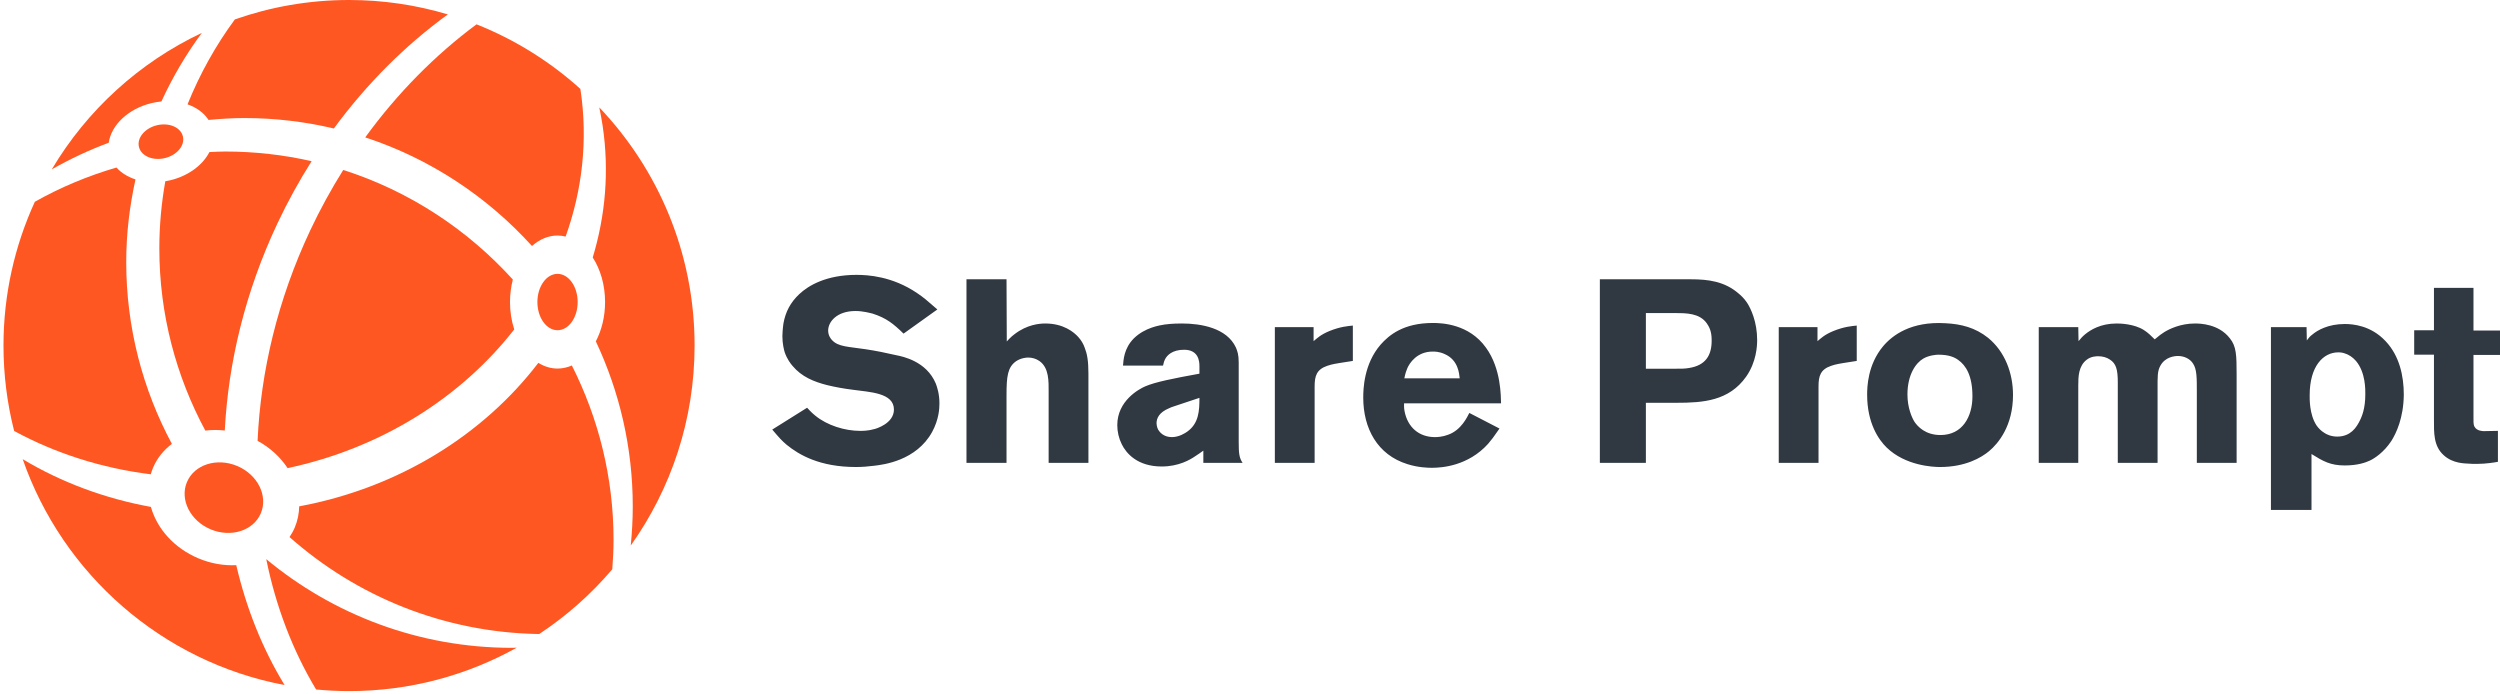
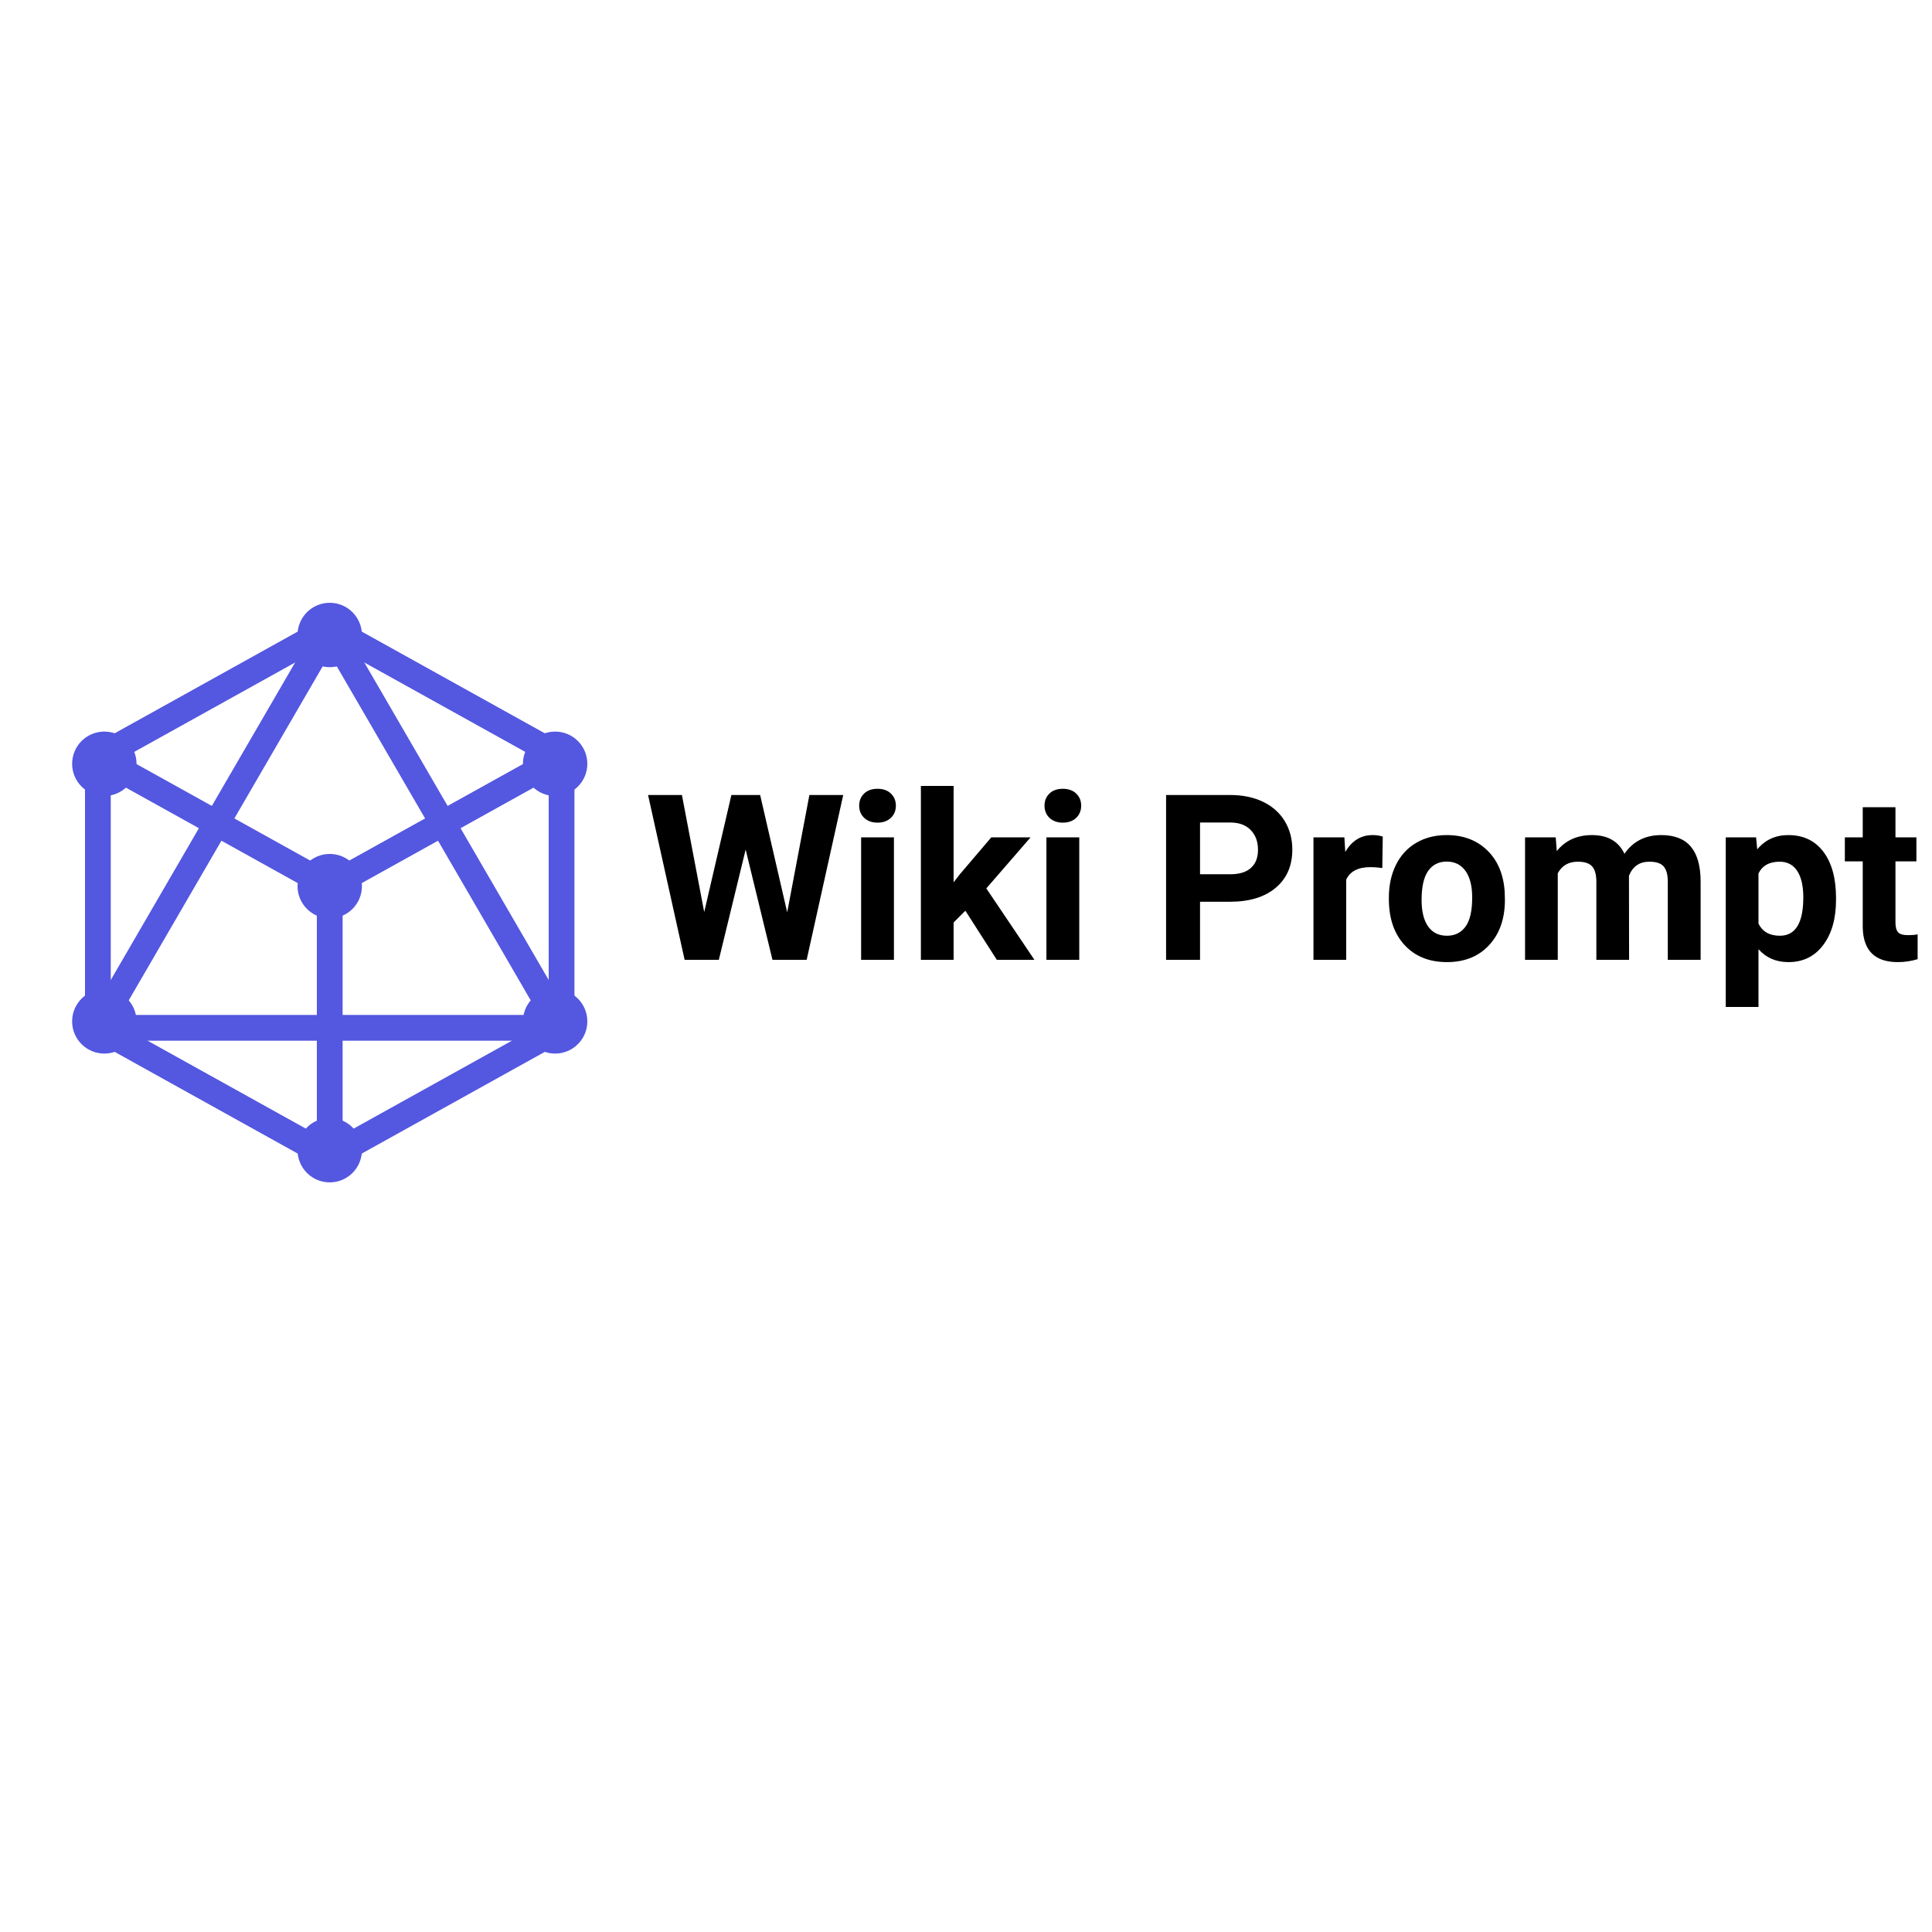
- <svg xmlns="http://www.w3.org/2000/svg" width="573" height="159" viewBox="0 0 573 159" fill="none">
-   <path d="M83.712 31.488C98.567 36.36 111.671 45.056 121.933 56.386C123.624 54.872 125.628 53.984 127.786 53.984C128.42 53.984 129.038 54.076 129.64 54.222C133.439 43.619 134.789 32.196 133.054 20.582C133.044 20.51 133.024 20.442 133.014 20.37C126.081 14.121 118.038 9.083 109.216 5.578C99.795 12.571 91.138 21.284 83.712 31.488Z" fill="#FF5722" />
-   <path d="M47.795 27.49C50.511 27.235 53.251 27.057 56.035 27.057C63.09 27.057 69.944 27.895 76.521 29.45C84.123 19.104 92.999 10.308 102.643 3.302C95.47 1.161 87.87 0 79.999 0C70.828 0 62.027 1.577 53.835 4.445C49.434 10.404 45.797 16.949 42.983 23.916C45.059 24.64 46.754 25.875 47.795 27.49Z" fill="#FF5722" />
-   <path d="M38.995 41.325C38.624 41.413 38.255 41.485 37.888 41.545C37.006 46.542 36.52 51.675 36.52 56.926C36.52 72.048 40.365 86.252 47.061 98.694C48.505 98.507 50.004 98.507 51.52 98.674C52.326 83.054 56.218 66.871 63.571 51.241C65.926 46.231 68.562 41.469 71.422 36.944C65.058 35.495 58.434 34.729 51.628 34.729C50.409 34.729 49.207 34.799 48 34.852C46.483 37.814 43.192 40.326 38.995 41.325Z" fill="#FF5722" />
-   <path d="M78.671 38.956C75.927 43.343 73.386 47.95 71.111 52.79C63.629 68.696 59.742 85.168 59.038 101.041C61.94 102.619 64.277 104.802 65.918 107.293C87.547 102.686 105.762 91.007 117.865 75.502C117.244 73.587 116.891 71.468 116.891 69.23C116.891 67.417 117.131 65.684 117.543 64.073C107.13 52.575 93.795 43.79 78.671 38.956Z" fill="#FF5722" />
-   <path d="M35.086 107.189C36.023 104.972 37.531 103.145 39.398 101.739C32.737 89.317 28.932 75.135 28.932 60.053C28.932 53.544 29.71 47.226 31.056 41.122C29.287 40.552 27.779 39.618 26.691 38.396C20.114 40.318 13.84 42.947 7.987 46.245C3.387 56.282 0.8 67.437 0.8 79.201C0.8 85.961 1.652 92.52 3.245 98.782C12.662 103.889 23.28 107.311 34.556 108.707C34.701 108.196 34.875 107.69 35.086 107.189Z" fill="#FF5722" />
-   <path d="M127.786 84.472C126.22 84.472 124.733 84.003 123.389 83.169C110.851 99.55 91.541 111.778 68.574 116.056C68.538 117.701 68.222 119.342 67.557 120.915C67.228 121.691 66.816 122.409 66.359 123.093C81.644 136.641 101.63 144.985 123.584 145.32C129.85 141.182 135.489 136.177 140.335 130.477C140.507 128.248 140.626 126.002 140.626 123.727C140.626 109.339 137.14 95.791 131.07 83.768C130.033 84.222 128.93 84.472 127.786 84.472Z" fill="#FF5722" />
-   <path d="M61.024 128.154C63.222 138.981 67.075 149.091 72.451 158.031C74.938 158.264 77.453 158.4 80.001 158.4C93.952 158.4 107.05 154.781 118.435 148.449C118.074 148.453 117.721 148.483 117.362 148.483C95.939 148.481 76.322 140.833 61.024 128.154Z" fill="#FF5722" />
-   <path d="M45.446 127.961C39.856 125.6 35.951 121.099 34.585 116.183C23.948 114.257 13.993 110.508 5.205 105.249C14.408 131.674 37.208 151.721 65.226 157.01C60.177 148.754 56.466 139.465 54.15 129.536C51.321 129.674 48.337 129.183 45.446 127.961Z" fill="#FF5722" />
-   <path d="M34.779 23.621C35.523 23.444 36.263 23.328 36.993 23.256C39.555 17.686 42.656 12.418 46.266 7.538C31.913 14.306 19.928 25.254 11.872 38.819C16.024 36.44 20.393 34.406 24.928 32.709C25.484 28.682 29.387 24.905 34.779 23.621Z" fill="#FF5722" />
-   <path d="M159.2 79.201C159.2 58.035 150.88 38.823 137.354 24.614C137.651 26.008 137.912 27.418 138.126 28.846C139.671 39.2 138.762 49.404 135.856 59.012C137.605 61.716 138.682 65.294 138.682 69.23C138.682 72.602 137.89 75.709 136.564 78.234C141.97 89.716 145.029 102.523 145.029 116.058C145.029 119.093 144.86 122.086 144.563 125.045C153.766 112.103 159.2 96.291 159.2 79.201Z" fill="#FF5722" />
-   <path d="M48.253 121.31C52.928 123.286 58.091 121.643 59.784 117.639C61.477 113.635 59.058 108.786 54.383 106.81C49.707 104.833 44.544 106.476 42.852 110.48C41.159 114.485 43.577 119.333 48.253 121.31Z" fill="#FF5722" />
-   <path d="M127.786 75.687C130.334 75.687 132.4 72.796 132.4 69.228C132.4 65.661 130.334 62.769 127.786 62.769C125.237 62.769 123.171 65.661 123.171 69.228C123.171 72.796 125.237 75.687 127.786 75.687Z" fill="#FF5722" />
-   <path d="M37.782 36.238C40.565 35.575 42.419 33.35 41.923 31.27C41.428 29.189 38.769 28.041 35.986 28.704C33.203 29.368 31.349 31.592 31.845 33.673C32.341 35.753 34.999 36.902 37.782 36.238Z" fill="#FF5722" />
-   <path d="M215.319 92.439C215.319 93.631 215.2 96.134 213.65 98.995C210.015 105.609 202.446 106.503 200.42 106.742C199.05 106.921 197.619 107.04 196.189 107.04C187.846 107.04 183.138 104.239 180.337 101.974C179.205 101.021 178.669 100.425 177 98.458L184.986 93.452C185.164 93.631 185.999 94.585 186.833 95.24C189.574 97.505 193.627 98.756 197.143 98.756C197.619 98.756 199.05 98.756 200.42 98.339C200.718 98.279 204.89 97.088 204.89 93.87C204.89 89.996 199.288 89.877 195.534 89.34C193.567 89.102 191.541 88.745 189.574 88.268C186.535 87.493 183.734 86.361 181.648 83.858C181.231 83.381 180.397 82.308 179.86 80.759C179.682 80.163 179.324 78.792 179.324 77.064C179.324 76.707 179.384 75.336 179.563 74.144C180.039 71.462 181.172 69.317 183.198 67.41C185.284 65.443 189.395 63 196.308 63C198.871 63 204.473 63.298 210.194 67.172C211.624 68.125 212.458 68.84 214.842 70.926L207.095 76.468C204.771 74.204 203.162 72.893 200.003 71.879C199.467 71.76 197.858 71.284 196.07 71.284C191.779 71.284 189.813 73.787 189.813 75.753C189.813 76.885 190.409 77.66 190.707 77.958C192.137 79.507 194.461 79.448 198.394 80.044C200.778 80.401 203.102 80.878 205.426 81.414C206.916 81.712 212.339 82.785 214.484 87.91C214.782 88.685 215.319 90.294 215.319 92.439ZM249.466 106.086H240.348V89.817C240.348 87.433 240.467 84.275 238.203 82.725C237.428 82.189 236.534 81.951 235.64 81.951C235.163 81.951 233.972 82.07 232.899 82.785C230.932 84.156 230.694 86.301 230.694 90.592V106.086H221.516V64.013H230.694L230.753 78.256C230.932 78.077 231.707 77.183 232.541 76.587C235.402 74.382 238.262 74.144 239.573 74.144C243.745 74.144 246.129 76.111 247.142 77.243C247.797 77.958 248.334 78.852 248.632 79.746C249.168 81.117 249.466 82.666 249.466 85.646V106.086ZM284.805 106.086H275.806V103.285C275.151 103.762 274.555 104.179 273.899 104.596C272.767 105.371 270.145 106.921 266.271 106.921C260.67 106.921 258.107 103.881 257.094 101.795C256.438 100.484 256.081 98.935 256.081 97.445C256.081 91.843 261.087 89.162 262.457 88.566C264.781 87.553 269.013 86.718 274.912 85.646V83.917C274.912 82.845 274.734 80.163 271.396 80.163C268.715 80.163 267.463 81.414 266.986 82.427C266.867 82.666 266.688 83.143 266.569 83.798H257.392C257.511 82.547 257.571 79.865 259.895 77.541C262.457 75.038 265.854 74.561 266.927 74.382C268.715 74.144 270.205 74.144 270.92 74.144C275.27 74.144 281.17 75.157 283.256 79.627C283.613 80.461 283.911 81.295 283.911 83.083V101.259C283.911 103.941 284.03 104.954 284.805 106.086ZM274.912 91.188L269.013 93.154C268.655 93.274 268.298 93.393 267.94 93.572C265.675 94.525 265.079 95.836 265.079 97.028C265.079 97.207 265.139 97.862 265.437 98.458C265.795 99.054 266.688 100.186 268.595 100.186C270.264 100.186 271.694 99.233 272.111 98.935C274.793 97.028 274.912 94.108 274.912 91.188ZM310.073 82.725L307.033 83.202C306.735 83.262 305.305 83.441 304.173 83.858C301.73 84.692 301.312 86.242 301.312 88.566V106.086H292.195V74.978H301.074V78.196C301.849 77.541 302.683 76.707 304.709 75.872C307.212 74.859 308.94 74.74 310.073 74.621V82.725ZM344.041 92.439H321.813C321.813 92.737 321.753 93.452 321.932 94.287C322.647 97.922 325.209 100.186 328.904 100.186C329.441 100.186 330.632 100.127 331.884 99.65C334.983 98.577 336.353 95.419 336.771 94.644L343.683 98.22C342.432 100.067 341.777 100.902 341.061 101.736C336.473 106.801 330.513 107.218 328.189 107.218C327.236 107.218 325.031 107.159 322.587 106.384C315.674 104.239 312.456 98.16 312.456 91.128C312.456 89.221 312.576 83.441 316.449 78.971C318.356 76.826 321.634 74.025 328.428 74.025C330.513 74.025 336.711 74.263 340.585 79.686C344.101 84.513 343.981 90.949 344.041 92.439ZM334.566 86.718C334.446 85.705 334.268 82.547 331.169 81.176C329.917 80.58 328.904 80.58 328.368 80.58C324.733 80.58 323.064 83.262 322.587 84.335C322.349 84.871 322.111 85.526 321.872 86.718H334.566ZM402.741 77.958C402.741 79.329 402.562 82.964 400.238 86.301C396.305 91.903 390.345 92.32 384.267 92.32H377.235V106.086H366.687V64.013H387.544C391.537 64.013 395.292 64.49 398.51 67.291C398.927 67.648 399.702 68.304 400.417 69.376C401.311 70.747 402.741 73.787 402.741 77.958ZM392.312 77.898C392.312 75.872 391.716 74.859 391.18 74.084C389.511 71.76 386.472 71.76 383.969 71.76H377.235V84.513H383.611C385.459 84.513 386.233 84.513 387.187 84.335C390.882 83.739 392.372 81.474 392.312 77.898ZM425.565 82.725L422.526 83.202C422.228 83.262 420.798 83.441 419.665 83.858C417.222 84.692 416.805 86.242 416.805 88.566V106.086H407.687V74.978H416.567V78.196C417.341 77.541 418.176 76.707 420.202 75.872C422.705 74.859 424.433 74.74 425.565 74.621V82.725ZM461.381 90.532C461.381 97.564 458.044 101.617 455.898 103.405C454.111 104.894 450.475 107.04 444.635 107.04C443.026 107.04 436.709 106.742 432.418 102.57C430.571 100.782 427.949 96.968 427.949 90.473C427.949 88.685 428.068 83.619 431.584 79.388C433.73 76.826 438.02 73.608 445.887 74.084C449.522 74.263 452.74 75.097 455.66 77.422C459.534 80.58 461.381 85.526 461.381 90.532ZM452.084 90.83C452.084 86.122 450.595 83.739 448.807 82.487C447.972 81.891 446.721 81.295 444.278 81.295C443.86 81.295 442.132 81.414 440.821 82.189C439.153 83.143 437.186 85.824 437.186 90.413C437.186 93.452 438.199 95.717 438.795 96.67C439.51 97.743 441.298 99.71 444.754 99.71C449.82 99.71 452.084 95.478 452.084 90.83ZM512.632 106.086H503.514V89.758C503.514 86.54 503.514 84.692 502.679 83.381C501.964 82.189 500.534 81.593 499.223 81.593C498.448 81.593 496.303 81.772 495.171 83.798C494.455 85.05 494.515 86.361 494.515 89.162V106.086H485.397V87.612C485.397 84.632 484.98 83.321 483.609 82.427C482.835 81.891 481.881 81.653 480.928 81.653C480.511 81.653 479.319 81.653 478.306 82.427C476.399 83.858 476.339 86.301 476.339 88.327V106.086H467.281V74.978H476.339L476.399 78.196C476.935 77.541 477.293 77.124 477.948 76.587C479.14 75.634 481.404 74.144 485.159 74.144C485.874 74.144 489.092 74.204 491.357 75.634C492.31 76.23 493.085 77.004 493.86 77.779C494.992 76.826 495.409 76.528 496.065 76.111C497.137 75.455 499.7 74.144 503.097 74.144C504.169 74.144 508.52 74.204 511.082 77.541C512.572 79.388 512.632 81.355 512.632 85.824V106.086ZM550.95 90.473C550.891 95.776 549.222 99.293 548.09 101.08C546.362 103.702 544.216 105.073 543.203 105.55C542.19 106.027 540.343 106.682 537.423 106.682C534.145 106.682 532.476 105.729 529.795 104.06V116.873H520.498V74.978H528.662L528.722 78.018C529.199 77.422 529.377 77.124 530.033 76.647C531.165 75.694 533.609 74.263 537.423 74.263C539.21 74.263 543.382 74.561 546.779 78.196C549.937 81.534 550.95 86.122 550.95 90.473ZM542.13 90.353C542.13 89.46 542.25 85.407 539.985 82.725C539.27 81.891 538.316 81.236 537.244 80.938C536.648 80.759 536.171 80.759 535.933 80.759C532.536 80.759 529.377 83.858 529.377 90.592C529.377 91.247 529.258 95.002 530.986 97.564C531.463 98.22 532.059 98.816 532.774 99.233C533.191 99.531 534.264 100.067 535.694 100.067C538.853 100.067 540.104 97.803 540.641 96.849C541.356 95.538 542.13 93.691 542.13 90.353ZM573 81.355H566.921V95.3C566.921 96.551 566.862 97.266 567.16 97.803C567.696 98.816 569.126 98.816 569.305 98.816C570.378 98.816 571.451 98.756 572.523 98.756V105.848C571.927 105.967 569.782 106.325 567.696 106.325C567.041 106.325 566.385 106.325 565.789 106.265C564.955 106.205 562.214 106.265 560.128 104.358C557.744 102.272 557.863 99.114 557.863 96.253V81.295H553.334V75.694H557.863V65.98H566.921V75.753H573V81.355Z" fill="#303841" />
+ <svg xmlns="http://www.w3.org/2000/svg" viewBox="0,0,256,256" width="48px" height="48px">
+   <g transform="translate(87.04,87.04) scale(0.32,0.32)">
+     <g fill="none" fill-rule="nonzero" stroke="none" stroke-width="1" stroke-linecap="butt" stroke-linejoin="miter" stroke-miterlimit="10" stroke-dasharray="" stroke-dashoffset="0" font-family="none" font-weight="none" font-size="none" text-anchor="none" style="mix-blend-mode: normal">
+       <g transform="translate(-263.4667,-33.06667) scale(5.33333,5.33333)">
+         <path d="M42,35h-36l18,-31z" fill-opacity="0" fill="#f8f8f8" />
+         <path d="M42,36h-36c-0.357,0 -0.688,-0.191 -0.866,-0.501c-0.179,-0.31 -0.178,-0.692 0.001,-1.001l18,-31c0.359,-0.617 1.371,-0.617 1.73,0l18,31c0.179,0.309 0.18,0.691 0.001,1.001c-0.178,0.31 -0.509,0.501 -0.866,0.501zM7.737,34h32.525l-16.262,-28.008z" fill="#5457e0" />
+         <rect x="23" y="24" width="2" height="21" fill="#5457e0" />
+         <rect x="41" y="14" width="2" height="21" fill="#5457e0" />
+         <path d="M7,35h-2v-21.588l19,-10.556l18.485,10.27l-0.97,1.748l-17.515,-9.73l-17,9.444z" fill="#5457e0" />
+         <path d="M24,25.144l-18.485,-10.27l0.97,-1.748l17.515,9.73l17.515,-9.73l0.97,1.748z" fill="#5457e0" />
+         <path d="M24,46.144l-18.485,-10.27l0.97,-1.748l17.515,9.73l17.515,-9.73l0.97,1.748z" fill="#5457e0" />
+         <circle cx="24" cy="4.5" r="2.5" fill="#5457e0" />
+         <circle cx="41.5" cy="34.5" r="2.5" fill="#5457e0" />
+         <circle cx="6.5" cy="34.5" r="2.5" fill="#5457e0" />
+         <circle cx="24" cy="24" r="2.5" fill="#5457e0" />
+         <circle cx="41.5" cy="14.5" r="2.5" fill="#5457e0" />
+         <circle cx="6.5" cy="14.5" r="2.5" fill="#5457e0" />
+         <circle cx="24" cy="44.5" r="2.5" fill="#5457e0" />
+       </g>
+     </g>
+     <g fill="#000000" fill-rule="nonzero" stroke="none" stroke-width="1" stroke-linecap="butt" stroke-linejoin="miter" stroke-miterlimit="10" stroke-dasharray="" stroke-dashoffset="0" font-family="none" font-weight="none" font-size="none" text-anchor="none" style="mix-blend-mode: normal">
+       <g>
+         <path d="M42.76,57.2l11.2,48.56l9.19,-48.56h14.01l-15.14,68.25h-14.15l-11.11,-45.66l-11.11,45.66h-14.16l-15.14,-68.25h14.02l9.23,48.47l11.25,-48.47zM98.16,74.73v50.72h-13.59v-50.72zM83.77,61.61v0c0,-2.033 0.68,-3.707 2.04,-5.02c1.36,-1.313 3.213,-1.97 5.56,-1.97v0c2.313,0 4.157,0.657 5.53,1.97c1.373,1.313 2.06,2.987 2.06,5.02v0c0,2.06 -0.697,3.747 -2.09,5.06c-1.387,1.313 -3.22,1.97 -5.5,1.97c-2.287,0 -4.123,-0.657 -5.51,-1.97c-1.393,-1.313 -2.09,-3 -2.09,-5.06zM140.77,125.45l-13.03,-20.34l-4.87,4.87v15.47h-13.55v-72h13.55v39.89l2.62,-3.37l12.99,-15.24h16.26l-18.33,21.14l19.93,29.58zM174.9,74.73v50.72h-13.6v-50.72zM160.51,61.61v0c0,-2.033 0.68,-3.707 2.04,-5.02c1.36,-1.313 3.21,-1.97 5.55,-1.97v0c2.313,0 4.157,0.657 5.53,1.97c1.373,1.313 2.06,2.987 2.06,5.02v0c0,2.06 -0.693,3.747 -2.08,5.06c-1.393,1.313 -3.23,1.97 -5.51,1.97c-2.28,0 -4.117,-0.657 -5.51,-1.97c-1.387,-1.313 -2.08,-3 -2.08,-5.06zM237.24,101.4h-12.33v24.05h-14.06v-68.25h26.63c5.12,0 9.627,0.937 13.52,2.81c3.893,1.88 6.887,4.543 8.98,7.99c2.093,3.453 3.14,7.383 3.14,11.79v0c0,6.693 -2.29,11.967 -6.87,15.82c-4.58,3.86 -10.917,5.79 -19.01,5.79zM224.91,68.59v21.42h12.57c3.713,0 6.547,-0.873 8.5,-2.62c1.953,-1.753 2.93,-4.253 2.93,-7.5v0c0,-3.347 -0.983,-6.05 -2.95,-8.11c-1.967,-2.067 -4.687,-3.13 -8.16,-3.19v0zM300.57,74.4l-0.19,13.03c-1.84,-0.247 -3.463,-0.37 -4.87,-0.37v0c-5.127,0 -8.487,1.733 -10.08,5.2v0v33.19h-13.55v-50.72h12.8l0.37,6.05c2.72,-4.66 6.487,-6.99 11.3,-6.99v0c1.5,0 2.907,0.203 4.22,0.61zM303.1,100.23v-0.61c0,-5.027 0.97,-9.51 2.91,-13.45c1.933,-3.94 4.72,-6.987 8.36,-9.14c3.647,-2.16 7.873,-3.24 12.68,-3.24v0c6.847,0 12.433,2.097 16.76,6.29c4.327,4.187 6.74,9.873 7.24,17.06v0l0.1,3.47c0,7.78 -2.173,14.02 -6.52,18.72c-4.34,4.707 -10.167,7.06 -17.48,7.06c-7.313,0 -13.15,-2.343 -17.51,-7.03c-4.36,-4.687 -6.54,-11.063 -6.54,-19.13zM316.65,100.61v0c0,4.813 0.907,8.493 2.72,11.04c1.813,2.547 4.407,3.82 7.78,3.82v0c3.28,0 5.843,-1.26 7.69,-3.78c1.84,-2.513 2.76,-6.537 2.76,-12.07v0c0,-4.72 -0.92,-8.377 -2.76,-10.97c-1.847,-2.593 -4.443,-3.89 -7.79,-3.89v0c-3.307,0 -5.867,1.29 -7.68,3.87c-1.813,2.58 -2.72,6.573 -2.72,11.98zM359.49,74.73h12.7l0.43,5.67c3.593,-4.407 8.45,-6.61 14.57,-6.61v0c6.533,0 11.02,2.58 13.46,7.74v0c3.56,-5.16 8.637,-7.74 15.23,-7.74v0c5.5,0 9.593,1.603 12.28,4.81c2.687,3.2 4.03,8.02 4.03,14.46v0v32.39h-13.59v-32.34c0,-2.88 -0.563,-4.983 -1.69,-6.31c-1.12,-1.327 -3.103,-1.99 -5.95,-1.99v0c-4.06,0 -6.873,1.937 -8.44,5.81v0l0.05,34.83h-13.55v-32.3c0,-2.933 -0.577,-5.057 -1.73,-6.37c-1.16,-1.313 -3.13,-1.97 -5.91,-1.97v0c-3.84,0 -6.62,1.593 -8.34,4.78v0v35.86h-13.55zM488.26,99.86v0.7c0,7.813 -1.773,14.07 -5.32,18.77c-3.547,4.707 -8.337,7.06 -14.37,7.06v0c-5.127,0 -9.267,-1.783 -12.42,-5.35v0v23.91h-13.55v-70.22h12.56l0.47,4.97c3.28,-3.94 7.563,-5.91 12.85,-5.91v0c6.247,0 11.103,2.313 14.57,6.94c3.473,4.627 5.21,11.003 5.21,19.13zM474.71,99.58v0c0,-4.72 -0.837,-8.363 -2.51,-10.93c-1.673,-2.56 -4.103,-3.84 -7.29,-3.84v0c-4.247,0 -7.167,1.623 -8.76,4.87v0v20.77c1.653,3.347 4.607,5.02 8.86,5.02v0c6.467,0 9.7,-5.297 9.7,-15.89zM499.32,62.26h13.55v12.47h8.67v9.94h-8.67v25.31c0,1.873 0.357,3.217 1.07,4.03c0.72,0.813 2.097,1.22 4.13,1.22v0c1.5,0 2.827,-0.11 3.98,-0.33v0v10.27c-2.653,0.813 -5.387,1.22 -8.2,1.22v0c-9.5,0 -14.343,-4.797 -14.53,-14.39v0v-27.33h-7.41v-9.94h7.41z" />
+       </g>
+     </g>
+   </g>
</svg>
